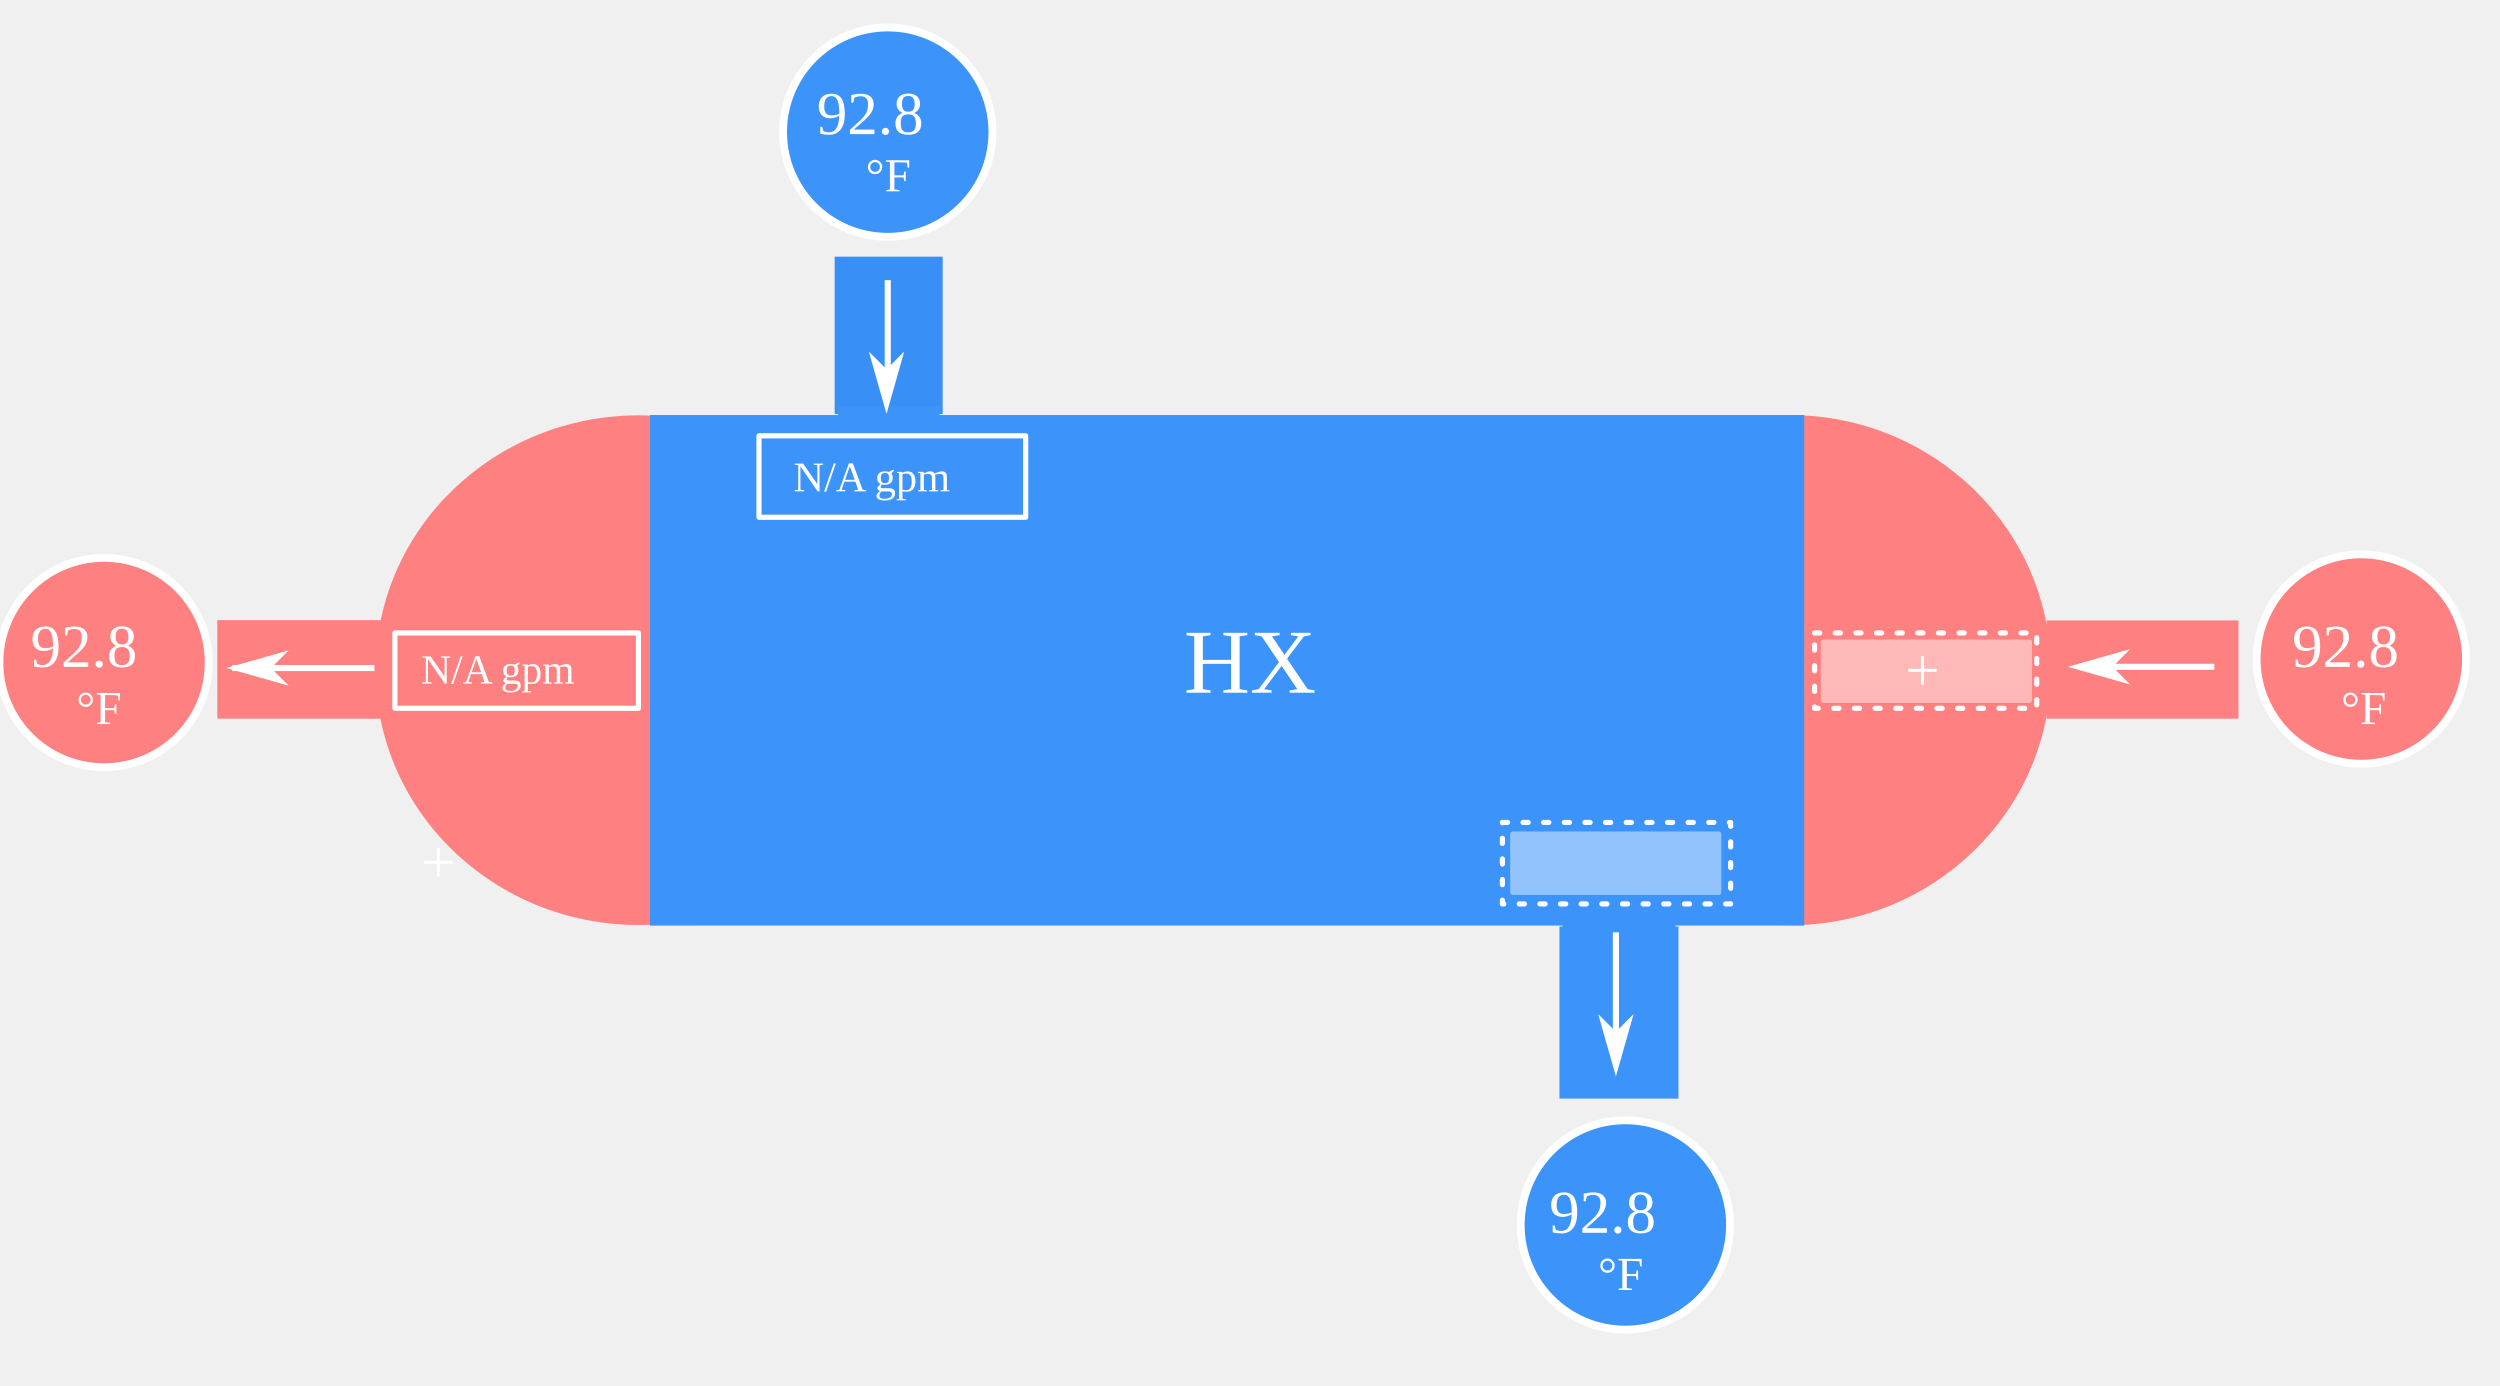
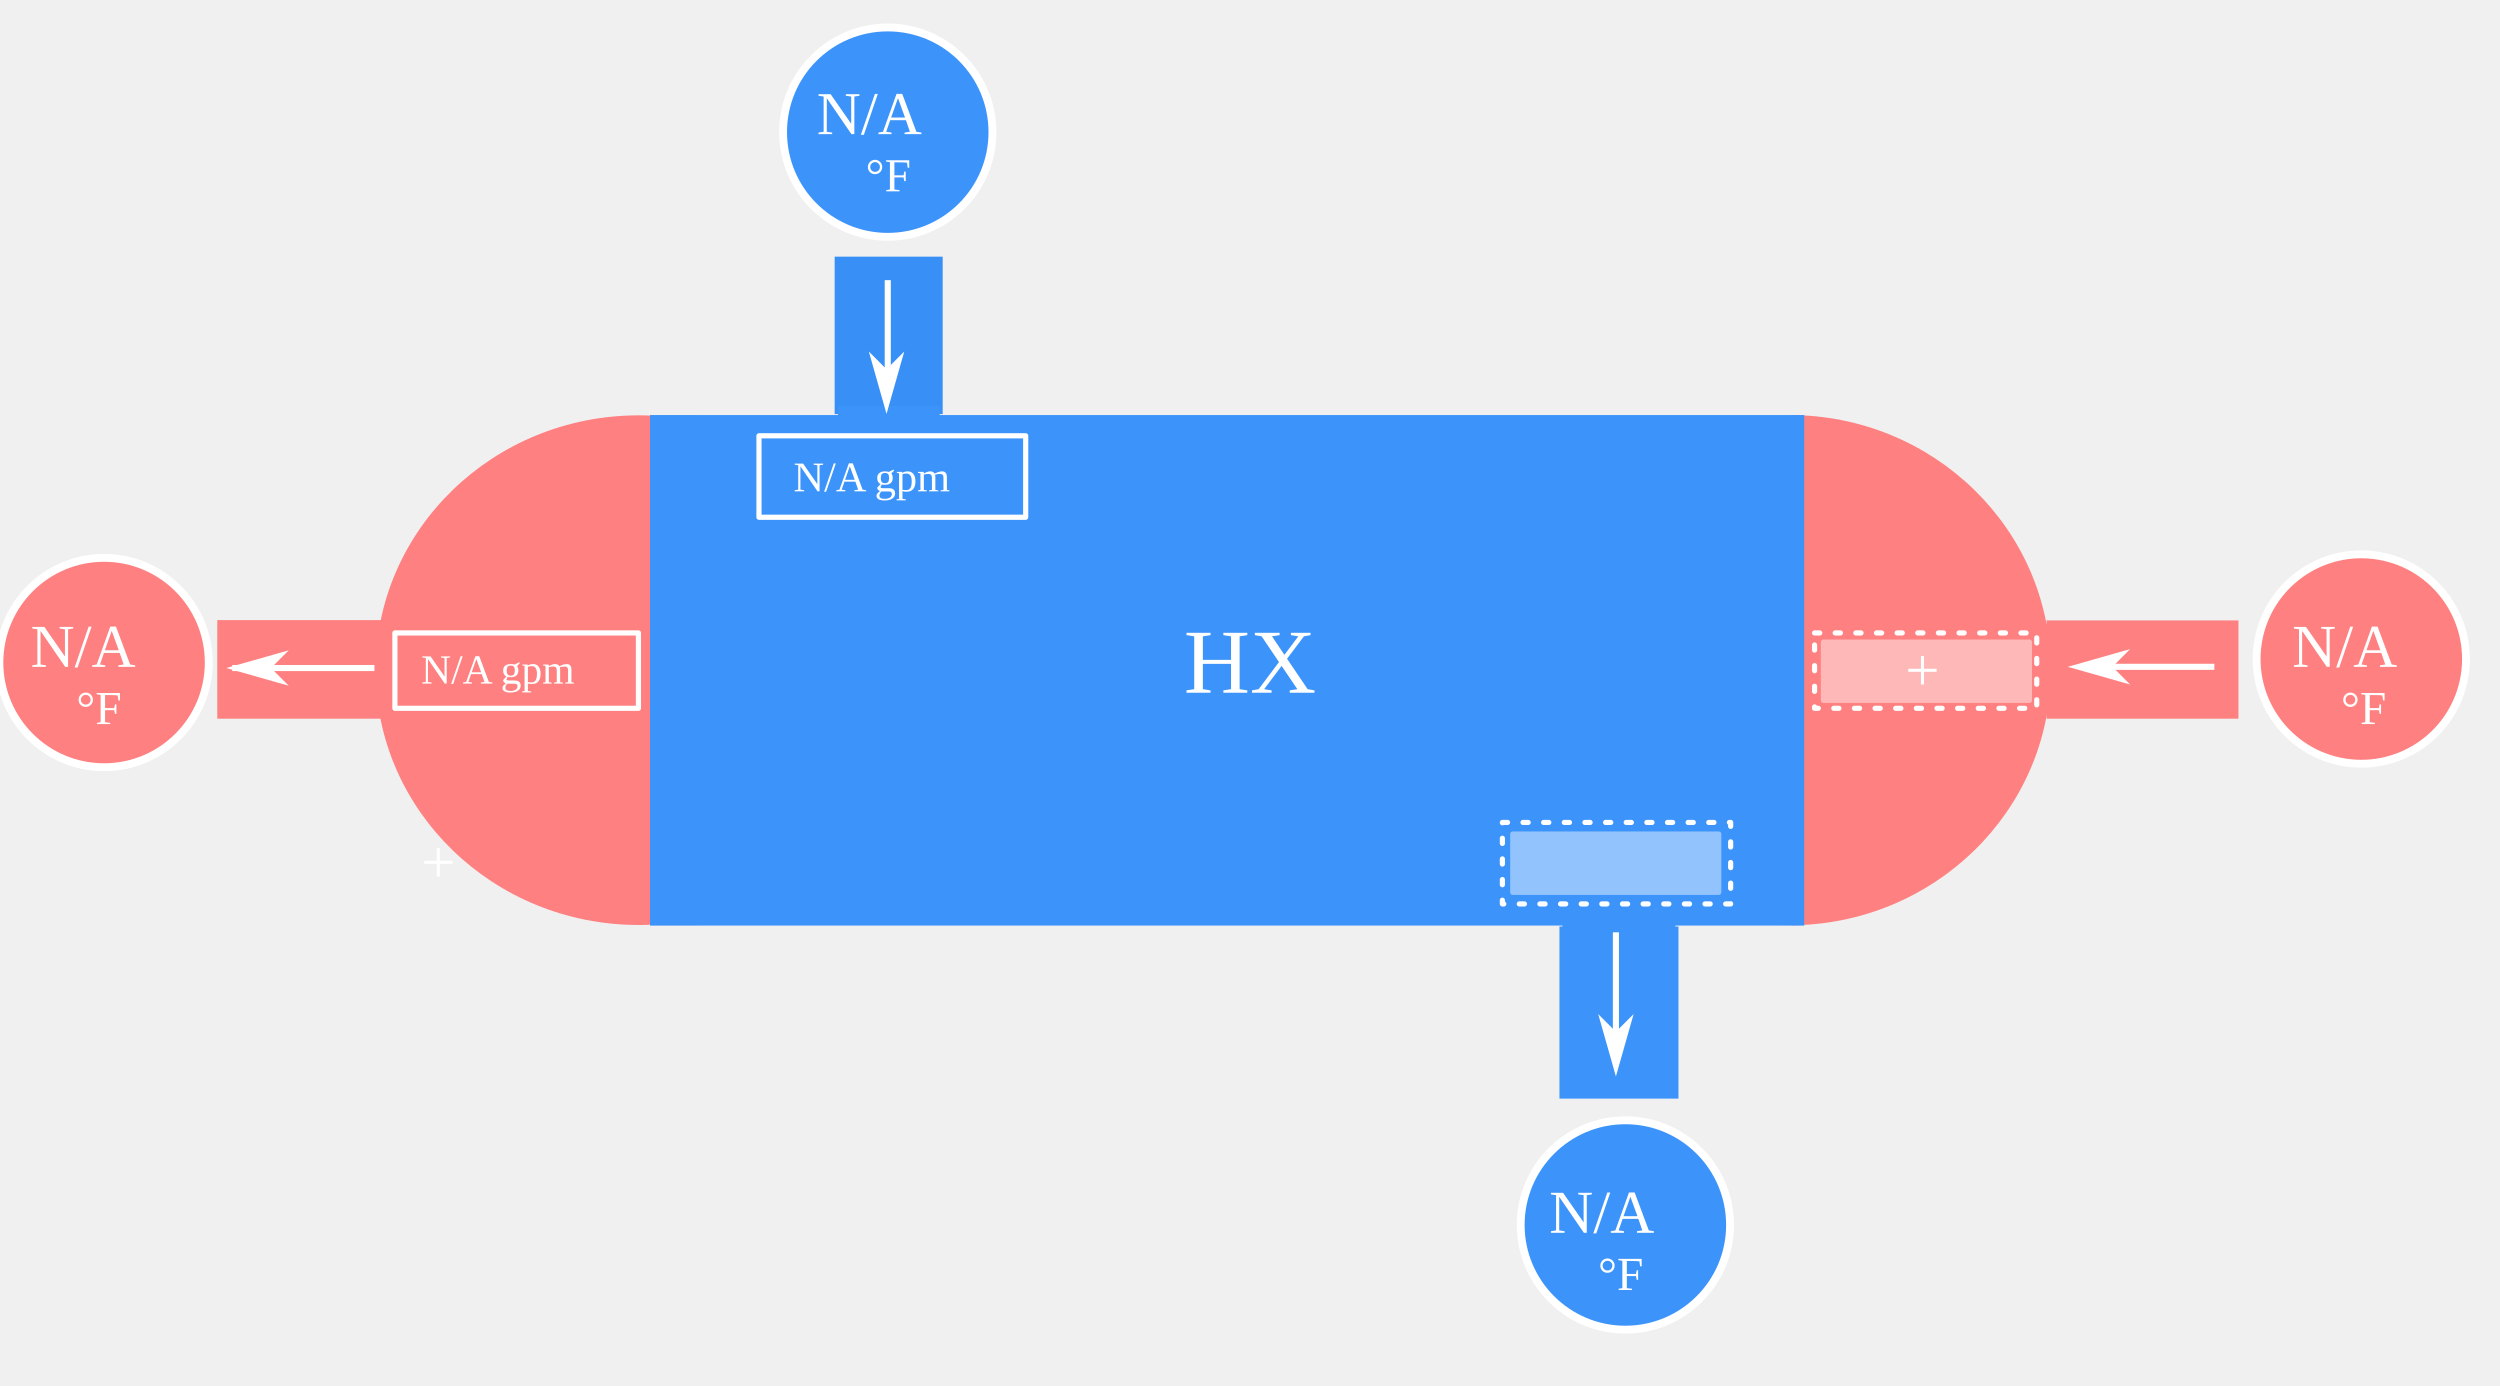
<svg xmlns="http://www.w3.org/2000/svg" version="1.1" id="svg2" x="0px" y="0px" viewBox="0 0 819.2 454" style="enable-background:new 0 0 819.2 1024;" xml:space="preserve">
  <style type="text/css">
	a:hover{text-decoration: none;}
	.st0{fill:#FF8080;stroke:#fff;stroke-width:0;}
	.st1{fill:#FF8080;stroke:#fff;stroke-width:0;}
	.st2{fill:#FFFFFF;stroke:#fff;stroke-width:0;}
	.st3{fill:#3C94FA;stroke:#fff;stroke-width:0;}
	.st4{fill:none;}
	.st5{fill:#FF8080;}
	.st6{fill:#0073F9;fill-opacity:0.765;stroke:#fff;stroke-width:0;}
	.st7{fill:#3C94FA;stroke:#fff;stroke-width:0;}
	.st9{font-size:30px;fill:white;}
	.st10{fill-rule:evenodd;clip-rule:evenodd;fill:#3C94FA;}
	.st11{fill-rule:evenodd;clip-rule:evenodd;fill:#FF8080;}
	.st12{font-size:11.659px;}
	.st13{fill-rule:evenodd;clip-rule:evenodd;fill:#FFFFFF;stroke:#FFFFFF;}
	.st14{opacity:0.847;fill:none;stroke:#0000FF;stroke-width:2.574;stroke-linecap:round;stroke-dasharray:2.574,7.722;enable-background:new    ;}
	.st15{fill:white;font-size:15.545px;}
	.st16{font-size:13.602px;}
	.st17{fill:none;stroke:#FFFFFF;stroke-width:2;stroke-miterlimit:10;}
	.st18{fill:#FF8080;stroke:#fff;stroke-width:2.574;stroke-linecap:round;enable-background:new    ;}
	.st19{fill:#3F0700;}
	.st20{fill:white;font-size:20px;}
	.st21{fill:#3C94FA;stroke:#fff;stroke-width:2.574;stroke-linecap:round;enable-background:new    ;}
	.st22{fill:none;stroke:#FFFFFF;stroke-width:1.691;stroke-linecap:round;stroke-linejoin:round;stroke-dasharray:1.691,5.072;}
	.st23{opacity:0.44;fill:#FFFFFF;stroke:#FFFFFF;stroke-width:1.691;stroke-linecap:round;stroke-linejoin:round;}
	.st24{fill:#FFFFFF;}
	.st26{fill:none;stroke:#FFFFFF;stroke-width:1.691;stroke-linecap:round;stroke-linejoin:round;}
	.st27{font-size:13.888px;}
	.hide{display:none;}
</style>
  <defs>

	</defs>
  <path id="path6736" class="st0" d="  M586.3,136c-47.3,0-85.7,37.4-85.7,83.6c0,46.2,38.4,83.6,85.7,83.6c0,0,0,0,0,0c47.3,0,85.7-37.4,85.7-83.6c0,0,0,0,0,0  C672,173.5,633.7,136,586.3,136z" />
  <ellipse id="path4552" class="st1" cx="209.3" cy="219.6" rx="86.2" ry="83.5">
</ellipse>
  <rect id="rect6794" x="228.8" y="136" class="st2" width="358.2" height="167.3">
</rect>
  <g>
    <rect id="center-rect" x="213" y="136" class="st3" width="378.2" height="167.3">
	</rect>
    <text x="50%" y="50%" text-anchor="middle" id="asset_name" class="st8 st9">HX</text>
  </g>
  <path id="path6276" class="st4" d="  M300.3,301.7l-69.7-0.1v-81.9v-81.9l111.8-0.2c61.5-0.1,141.3-0.2,177.5-0.2l65.8,0v82.3v82.3l-107.8-0.1  C418.5,301.8,338.6,301.7,300.3,301.7L300.3,301.7z" />
  <rect id="rect-pink-left" x="71.2" y="203.2" class="st5" width="54.5" height="32.3">
</rect>
  <rect id="rect7266-48" x="273.5" y="84.1" class="st6" width="35.4" height="51.6">
</rect>
  <rect id="rect7266-48-9" x="511" y="303.6" class="st7" width="39" height="56.4">
</rect>
  <rect id="rect7266-8" x="670.6" y="203.3" class="st5" width="62.9" height="32.2">
</rect>
  <rect id="rect8490" x="274.6" y="133.1" class="st10" width="33.3" height="4.5" />
  <rect id="rect8490-0" x="136.5" y="204.5" class="st11" width="13.5" height="29.7" />
  <rect id="rect8490-5" x="512" y="299.9" class="st10" width="37" height="10.4" />
  <rect id="rect8490-5-0" x="668.9" y="204.6" class="st11" width="3.4" height="29.5" />
  <text transform="matrix(1 0 0 1 264.8091 103.4043)" class="st8 st12"> </text>
  <path class="st4" d="" />
  <path id="path4487" class="st13" d="M290.5,121.7l-4.8-4.8l4.8,16.9l4.8-16.9L290.5,121.7z" />
  <path id="path4286" class="st13" d="  M290.5,131.4" />
  <path class="st4" d="" />
  <path id="path4487-7" transform="matrix(1 0 0 1 -20 0)" class="st13" d="M108.1,218.9l4.8-4.8L96,218.9l16.9,4.8L108.1,218.9z" />
  <path id="path4286-6" class="st13" d="  M98.4,218.9" />
  <path class="st4" d="" />
  <path id="path4487-4" class="st13" d="M529.5,338.8l-4.8-4.8l4.8,16.9l4.8-16.9L529.5,338.8z" />
  <path id="path4286-2" class="st13" d="  M529.5,348.4" />
  <path class="st4" d="" />
  <path id="path4487-7-5" class="st13" d="M691.5,218.5l4.8-4.8l-16.9,4.8l16.9,4.8L691.5,218.5z" />
  <path id="path4286-6-2" class="st13" d="  M681.9,218.5" />
  <g id="flowRoot4275" transform="translate(-5.73877)">
</g>
  <g>
    <g>
      <circle id="path4295-9-1-4" class="st21" cx="532.6" cy="401.4" r="34.3" />
      <a href="#" id="ShellOutlet">
-         <text transform="matrix(1 0 0 1 507.6403 403.9592)" class="st8 st20">92.8</text>
+         <text transform="matrix(1 0 0 1 507.6403 403.9592)" class="st8 st20">N/A</text>
        <text transform="matrix(1 0 0 1 523.6398 422.7033)" class="st8 st15">°F</text>
      </a>
    </g>
    <g>
      <text id="ShellOutlet_title" transform="matrix(1 0 0 1 411.1743 400.6553)" class="st8 st16 hide">Shell Outlet</text>
      <text id="ShellOutlet_id" transform="matrix(1 0 0 1 408.2012 416.3193)" class="st8 st16 hide">(ID: 01A001)</text>
    </g>
  </g>
  <line class="st17" x1="76.1" y1="218.9" x2="122.7" y2="218.9" />
  <line class="st17" x1="689" y1="218.5" x2="725.6" y2="218.5" />
  <line class="st17" x1="290.9" y1="128.4" x2="290.9" y2="91.8" />
  <line class="st17" x1="529.5" y1="342.1" x2="529.5" y2="305.5" />
  <g>
    <g>
      <text id="TubeOutlet_title" transform="matrix(1 0 0 1 8.937 271.4497)" class="st8 st16 hide">Tube Outlet</text>
      <text id="TubeOutlet_id" transform="matrix(1 0 0 1 6.3271 288.0156)" class="st8 st16 hide">(ID: 01A001)</text>
    </g>
    <g>
      <circle id="path4295-9-1" class="st18" cx="34.1" cy="217.1" r="34.3" />
      <g>
        <a id="TubeOutlet">
-           <text id="TubeOutlet_n" transform="matrix(1 0 0 1 10 218.5259)" class="st19 st8 st20">92.8</text>
+           <text id="TubeOutlet_n" transform="matrix(1 0 0 1 10 218.5259)" class="st19 st8 st20">N/A</text>
        </a>
        <text transform="matrix(1 0 0 1 25 237.27)" class="st8 st15">°F</text>
      </g>
    </g>
  </g>
  <g>
    <g>
      <text id="TubeInlet_title" transform="matrix(1 0 0 1 745.376 268.0825)" class="st8 st16 hide">Tube Inlet</text>
      <text id="TubeInlet_id" transform="matrix(1 0 0 1 735.7715 282.3076)" class="st8 st16 hide">(ID: 01A001)</text>
    </g>
    <g>
      <ellipse id="path4295-9-1-4-7" transform="matrix(0.1602 -0.9871 0.9871 0.1602 436.5919 945.0707)" class="st18" cx="773.7" cy="216" rx="34.3" ry="34.3" />
      <g>
        <a id="TubeInlet">
-           <text transform="matrix(1 0 0 1 751.0845 218.526)" class="st19 st8 st20">92.8</text>
+           <text transform="matrix(1 0 0 1 751.0845 218.526)" class="st19 st8 st20">N/A</text>
        </a>
        <text transform="matrix(1 0 0 1 767.0841 237.2702)" class="st8 st15">°F</text>
      </g>
    </g>
  </g>
  <g>
    <g>
      <text id="ShellInlet_title" transform="matrix(1 0 0 1 345.9185 35.3428)" class="st8 st16 hide">Shell Inlet</text>
      <text id="ShellInlet_id" transform="matrix(1 0 0 1 337.5059 53.3311)" class="st8 st16 hide">(ID: 01A001)</text>
    </g>
    <g>
      <circle id="path4295" class="st21" cx="290.9" cy="43.3" r="34.3" />
      <g>
        <a id="ShellInlet">
-           <text transform="matrix(1 0 0 1 267.6403 43.9592)" class="st8 st20">92.8</text>
+           <text transform="matrix(1 0 0 1 267.6403 43.9592)" class="st8 st20">N/A</text>
        </a>
        <text transform="matrix(1 0 0 1 283.6398 62.7033)" class="st8 st15">°F</text>
      </g>
    </g>
  </g>
  <g>
    <a id="TubeInlet_flow">
      <rect id="rect9030-1-1" x="594.6" y="207.4" class="st22" width="72.8" height="24.7" />
      <g>
        <rect id="rect9030-1-1_1_" x="597.5" y="210.4" class="st23" width="67.5" height="19.1" />
        <text transform="matrix(1 0 0 1 624.3043 226.2827)" class="st24 st25 st20">+</text>
      </g>
    </a>
  </g>
  <g>
    <a id="ShellOutlet_flow">
      <rect id="rect9030-2" x="492.3" y="269.5" class="st22" width="74.8" height="26.7" />
      <g>
        <rect id="rect9030-1-1_2_" x="495.7" y="273.3" class="st23" width="67.5" height="19.1" />
        <text transform="matrix(1 0 0 1 138 289.217)" class="st24 st25 st20">+</text>
      </g>
    </a>
  </g>
  <g>
    <rect id="rect9030" x="248.7" y="142.8" class="st26" width="87.4" height="26.7" />
    <a id="ShellInlet_flow">
      <text transform="matrix(1 0 0 1 260 161)" class="st24 st8 st27">N/A gpm</text>
    </a>
  </g>
  <g>
    <rect id="rect-left" x="129.4" y="207.4" class="st26" width="79.8" height="24.7" />
    <a id="TubeOutlet_flow">
      <text transform="matrix(1 0 0 1 138 224)" class="st24 st8 st16">N/A gpm</text>
    </a>
  </g>
</svg>
